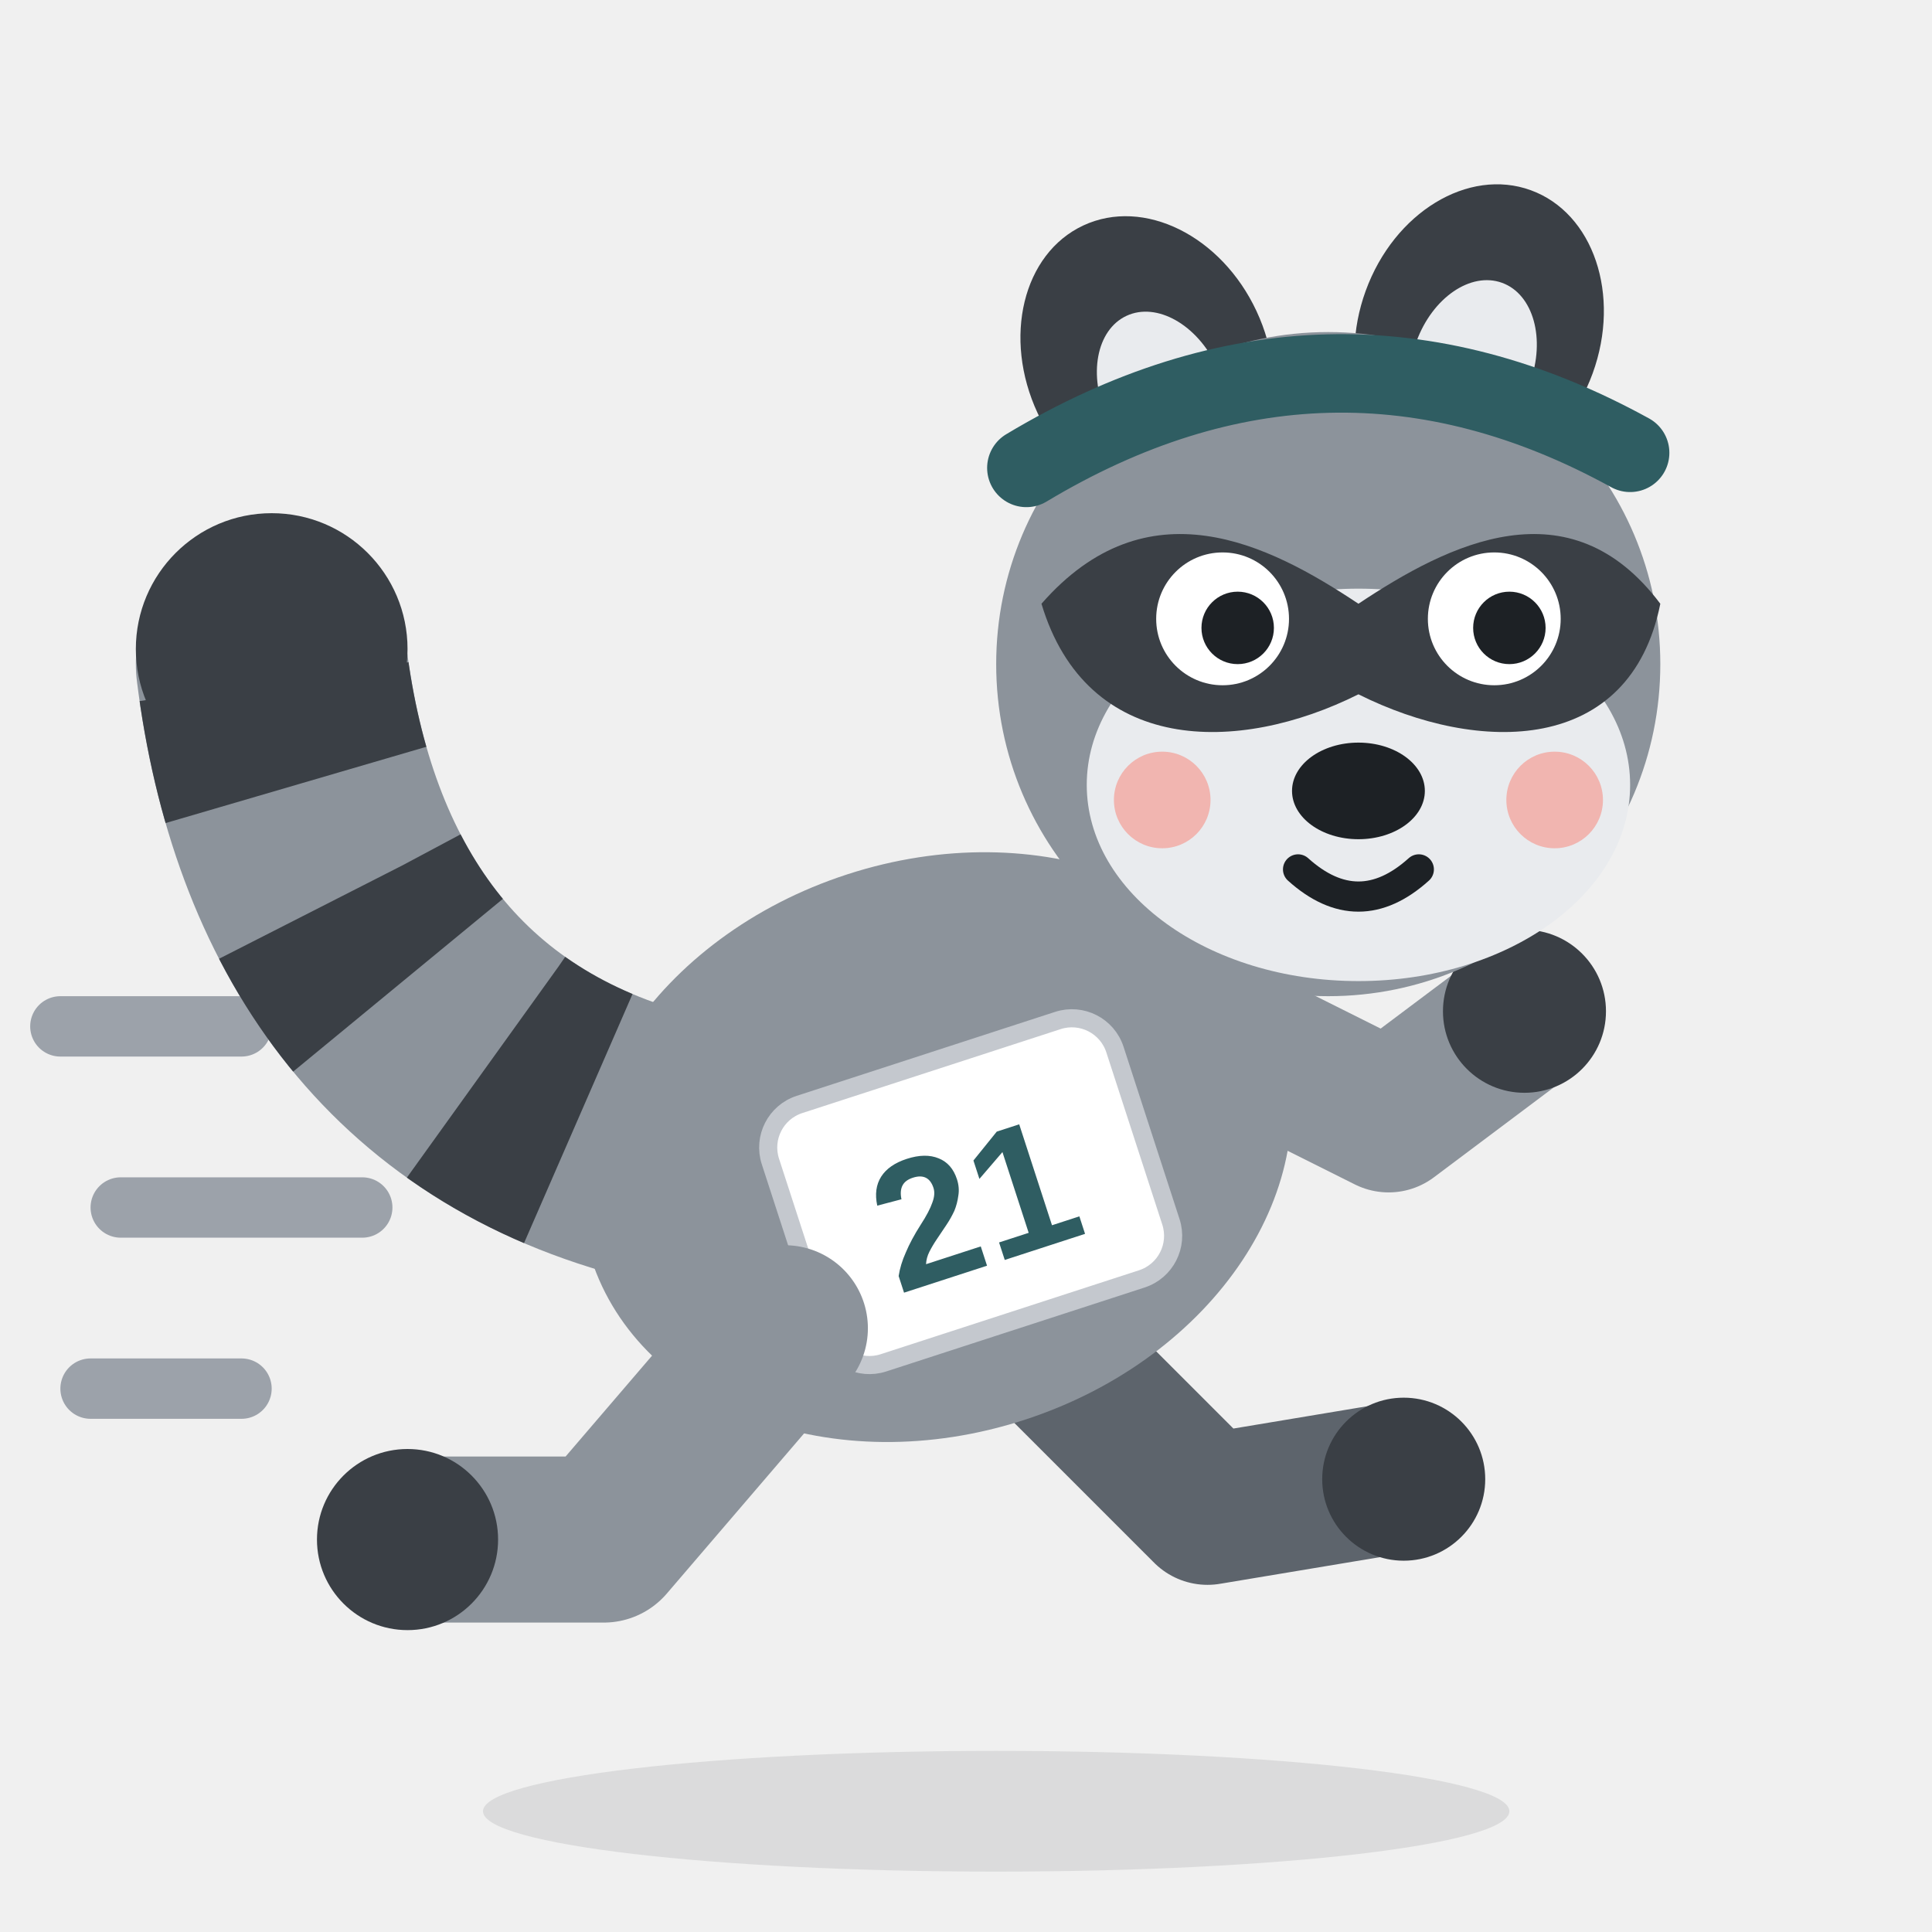
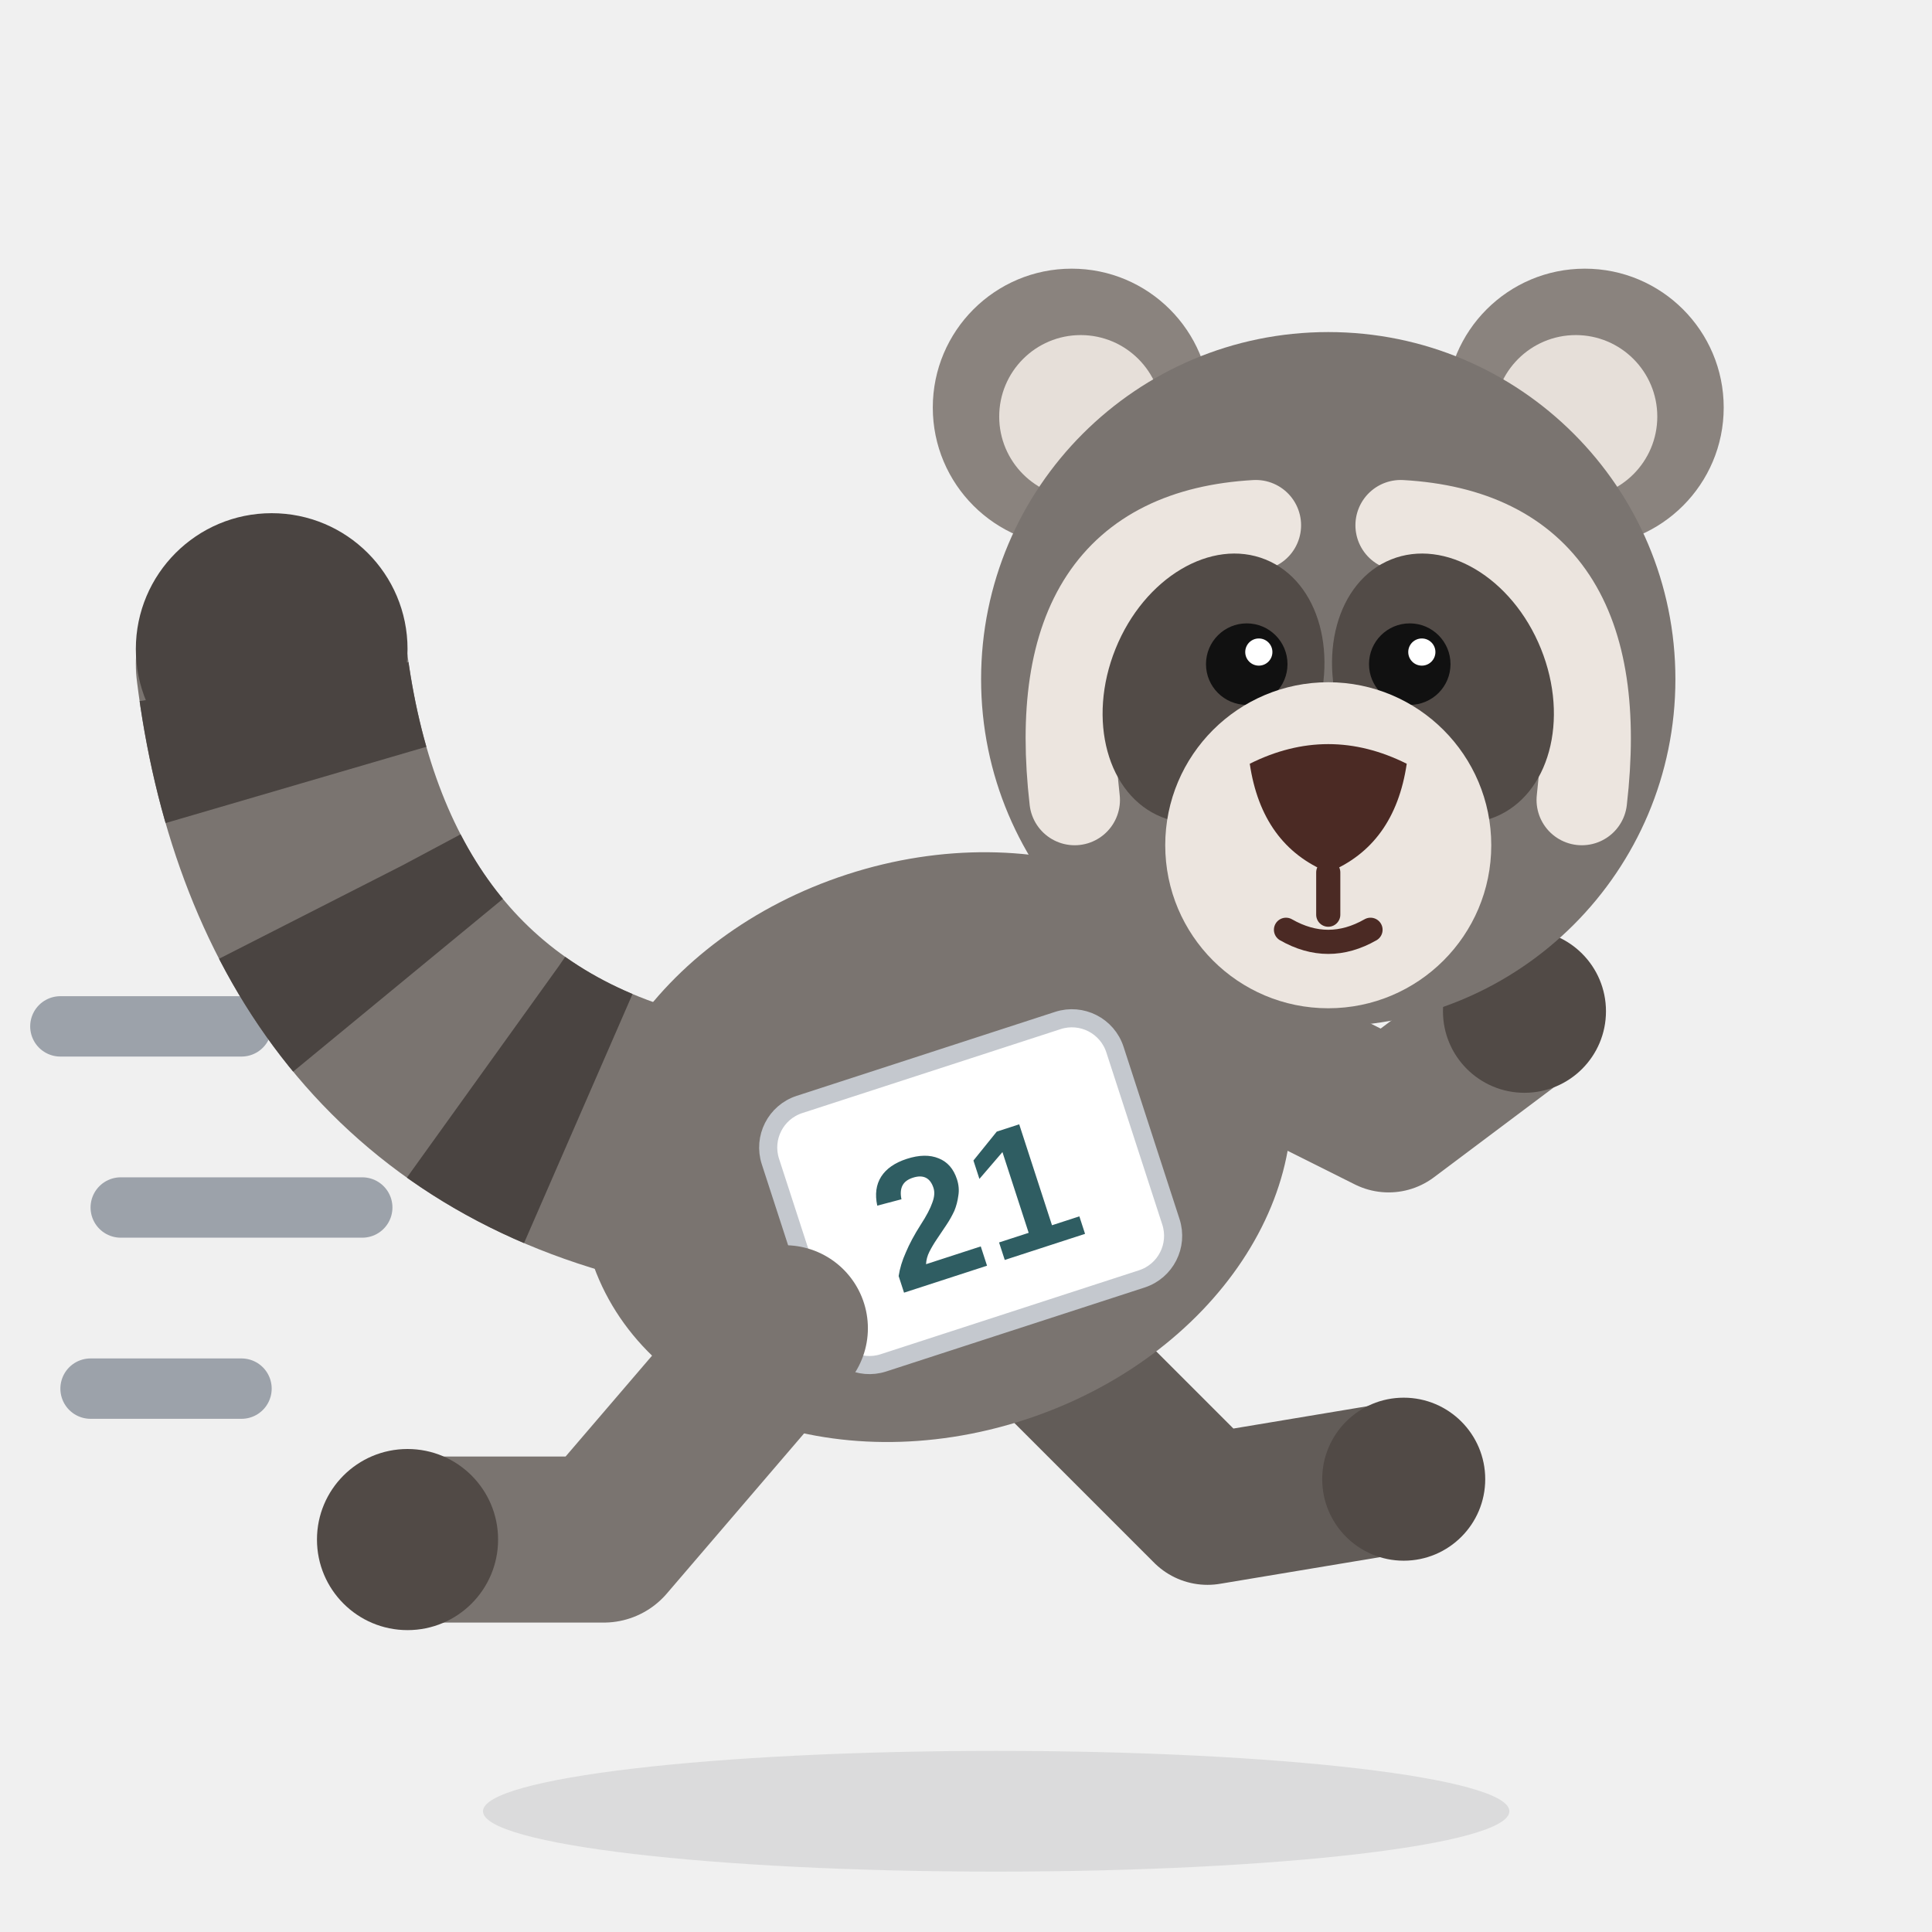
- <svg xmlns="http://www.w3.org/2000/svg" viewBox="0 0 64 64" role="img" aria-label="Running raccoon">
+ <svg xmlns="http://www.w3.org/2000/svg" viewBox="0 0 64 64" role="img" aria-label="Ralph the running raccoon">
  <g stroke="#9ca2aa" stroke-width="2" stroke-linecap="round">
    <line x1="2" y1="34" x2="8" y2="34" />
    <line x1="4" y1="40" x2="12" y2="40" />
    <line x1="3" y1="46" x2="8" y2="46" />
  </g>
  <ellipse cx="33" cy="60" rx="17" ry="2" fill="#1d2125" opacity="0.1" />
-   <path d="M22 38 C14 36 10 30 9 22" fill="none" stroke="#8c939b" stroke-width="9" stroke-linecap="round" />
-   <path d="M22 38 C14 36 10 30 9 22" fill="none" stroke="#3a3f45" stroke-width="9" stroke-dasharray="3.5 4" stroke-dashoffset="-3" />
-   <circle cx="9" cy="21.5" r="4.5" fill="#3a3f45" />
-   <path d="M34 44 L40 50 L46 49" fill="none" stroke="#5d646c" stroke-width="5" stroke-linecap="round" stroke-linejoin="round" />
-   <path d="M38 34 L33 39" fill="none" stroke="#5d646c" stroke-width="4.5" stroke-linecap="round" />
-   <ellipse cx="31" cy="38" rx="12" ry="9.5" transform="rotate(-18 31 38)" fill="#8c939b" />
+   <path d="M22 38 C14 36 10 30 9 22" fill="none" stroke="#7a7470" stroke-width="9" stroke-linecap="round" />
+   <path d="M22 38 C14 36 10 30 9 22" fill="none" stroke="#4a4441" stroke-width="9" stroke-dasharray="3.5 4" stroke-dashoffset="-3" />
+   <circle cx="9" cy="21.5" r="4.5" fill="#4a4441" />
+   <path d="M34 44 L40 50 L46 49" fill="none" stroke="#625c58" stroke-width="5" stroke-linecap="round" stroke-linejoin="round" />
+   <path d="M38 34 L33 39" fill="none" stroke="#625c58" stroke-width="4.5" stroke-linecap="round" />
+   <ellipse cx="31" cy="38" rx="12" ry="9.5" transform="rotate(-18 31 38)" fill="#7a7470" />
  <g transform="rotate(-18 32 39)">
    <rect x="26" y="35" width="12" height="9" rx="1.5" fill="#fff" stroke="#c4c8ce" stroke-width="0.6" />
    <text x="32" y="42" text-anchor="middle" font-family="Arial, Helvetica, sans-serif" font-weight="700" font-size="6" fill="#2f5d62">21</text>
  </g>
-   <path d="M26 44 L20 51 L14 51" fill="none" stroke="#8c939b" stroke-width="5.5" stroke-linecap="round" stroke-linejoin="round" />
-   <circle cx="13.5" cy="51" r="3" fill="#3a3f45" />
-   <path d="M40 34 L46 37 L50 34" fill="none" stroke="#8c939b" stroke-width="5" stroke-linecap="round" stroke-linejoin="round" />
-   <circle cx="50.5" cy="33.5" r="2.7" fill="#3a3f45" />
-   <circle cx="46.5" cy="49" r="2.7" fill="#3a3f45" />
-   <ellipse cx="38" cy="12" rx="4" ry="5" transform="rotate(-25 38 12)" fill="#3a3f45" />
-   <ellipse cx="38.5" cy="13" rx="2" ry="2.8" transform="rotate(-25 38.5 13)" fill="#e9ebee" />
-   <ellipse cx="49" cy="11" rx="4" ry="5" transform="rotate(20 49 11)" fill="#3a3f45" />
-   <ellipse cx="48.8" cy="12" rx="2" ry="2.8" transform="rotate(20 48.8 12)" fill="#e9ebee" />
-   <circle cx="44" cy="22" r="11" fill="#8c939b" />
-   <ellipse cx="45" cy="26" rx="9" ry="6.5" fill="#e9ebee" />
-   <path d="M34.5 20 C38 16 42 18 45 20 C48 18 52 16 55 20 C54 25 49 25 45 23 C41 25 36 25 34.5 20 Z" fill="#3a3f45" />
-   <circle cx="40.5" cy="20.5" r="2.2" fill="#fff" />
-   <circle cx="41" cy="20.8" r="1.2" fill="#1d2125" />
-   <circle cx="49.5" cy="20.5" r="2.2" fill="#fff" />
-   <circle cx="50" cy="20.8" r="1.2" fill="#1d2125" />
-   <ellipse cx="45" cy="26.2" rx="2.2" ry="1.6" fill="#1d2125" />
-   <path d="M43 28.8 Q45 30.6 47 28.8" fill="none" stroke="#1d2125" stroke-width="1" stroke-linecap="round" />
-   <circle cx="38.5" cy="26.5" r="1.6" fill="#f2a7a0" opacity="0.8" />
-   <circle cx="51.5" cy="26.5" r="1.6" fill="#f2a7a0" opacity="0.8" />
-   <path d="M34 15.5 Q44 9.5 54 15" fill="none" stroke="#2f5d62" stroke-width="2.6" stroke-linecap="round" />
+   <path d="M26 44 L20 51 L14 51" fill="none" stroke="#7a7470" stroke-width="5.5" stroke-linecap="round" stroke-linejoin="round" />
+   <circle cx="13.5" cy="51" r="3" fill="#514a46" />
+   <path d="M40 34 L46 37 L50 34" fill="none" stroke="#7a7470" stroke-width="5" stroke-linecap="round" stroke-linejoin="round" />
+   <circle cx="50.5" cy="33.5" r="2.7" fill="#514a46" />
+   <circle cx="46.5" cy="49" r="2.7" fill="#514a46" />
+   <circle cx="35.5" cy="13.5" r="4.6" fill="#8a837e" />
+   <circle cx="35.8" cy="13.8" r="2.7" fill="#e6dfd9" />
+   <circle cx="52.5" cy="13.5" r="4.6" fill="#8a837e" />
+   <circle cx="52.2" cy="13.8" r="2.7" fill="#e6dfd9" />
+   <circle cx="44" cy="22.5" r="11.5" fill="#7a7470" />
+   <g fill="none" stroke="#ece5df" stroke-width="3" stroke-linecap="round">
+     <path d="M35.6 26.5 Q34.6 17.8 41.6 17.4" />
+     <path d="M52.4 26.5 Q53.4 17.8 46.4 17.4" />
+   </g>
+   <ellipse cx="40.2" cy="22.8" rx="3.5" ry="4.6" transform="rotate(22 40.2 22.8)" fill="#524b47" />
+   <ellipse cx="47.8" cy="22.8" rx="3.5" ry="4.6" transform="rotate(-22 47.8 22.8)" fill="#524b47" />
+   <circle cx="41.3" cy="22" r="1.35" fill="#111" />
+   <circle cx="46.7" cy="22" r="1.35" fill="#111" />
+   <circle cx="41.7" cy="21.6" r="0.45" fill="#fff" />
+   <circle cx="47.1" cy="21.6" r="0.45" fill="#fff" />
+   <circle cx="44" cy="28" r="5.4" fill="#ece5df" />
+   <path d="M41.4 25.3 Q44 24 46.6 25.3 Q46.2 28 44 28.9 Q41.8 28 41.4 25.3 Z" fill="#4b2a24" />
+   <path d="M44 28.9 L44 30.3 M42.6 30.8 Q44 31.6 45.4 30.8" fill="none" stroke="#4b2a24" stroke-width="0.8" stroke-linecap="round" />
</svg>
